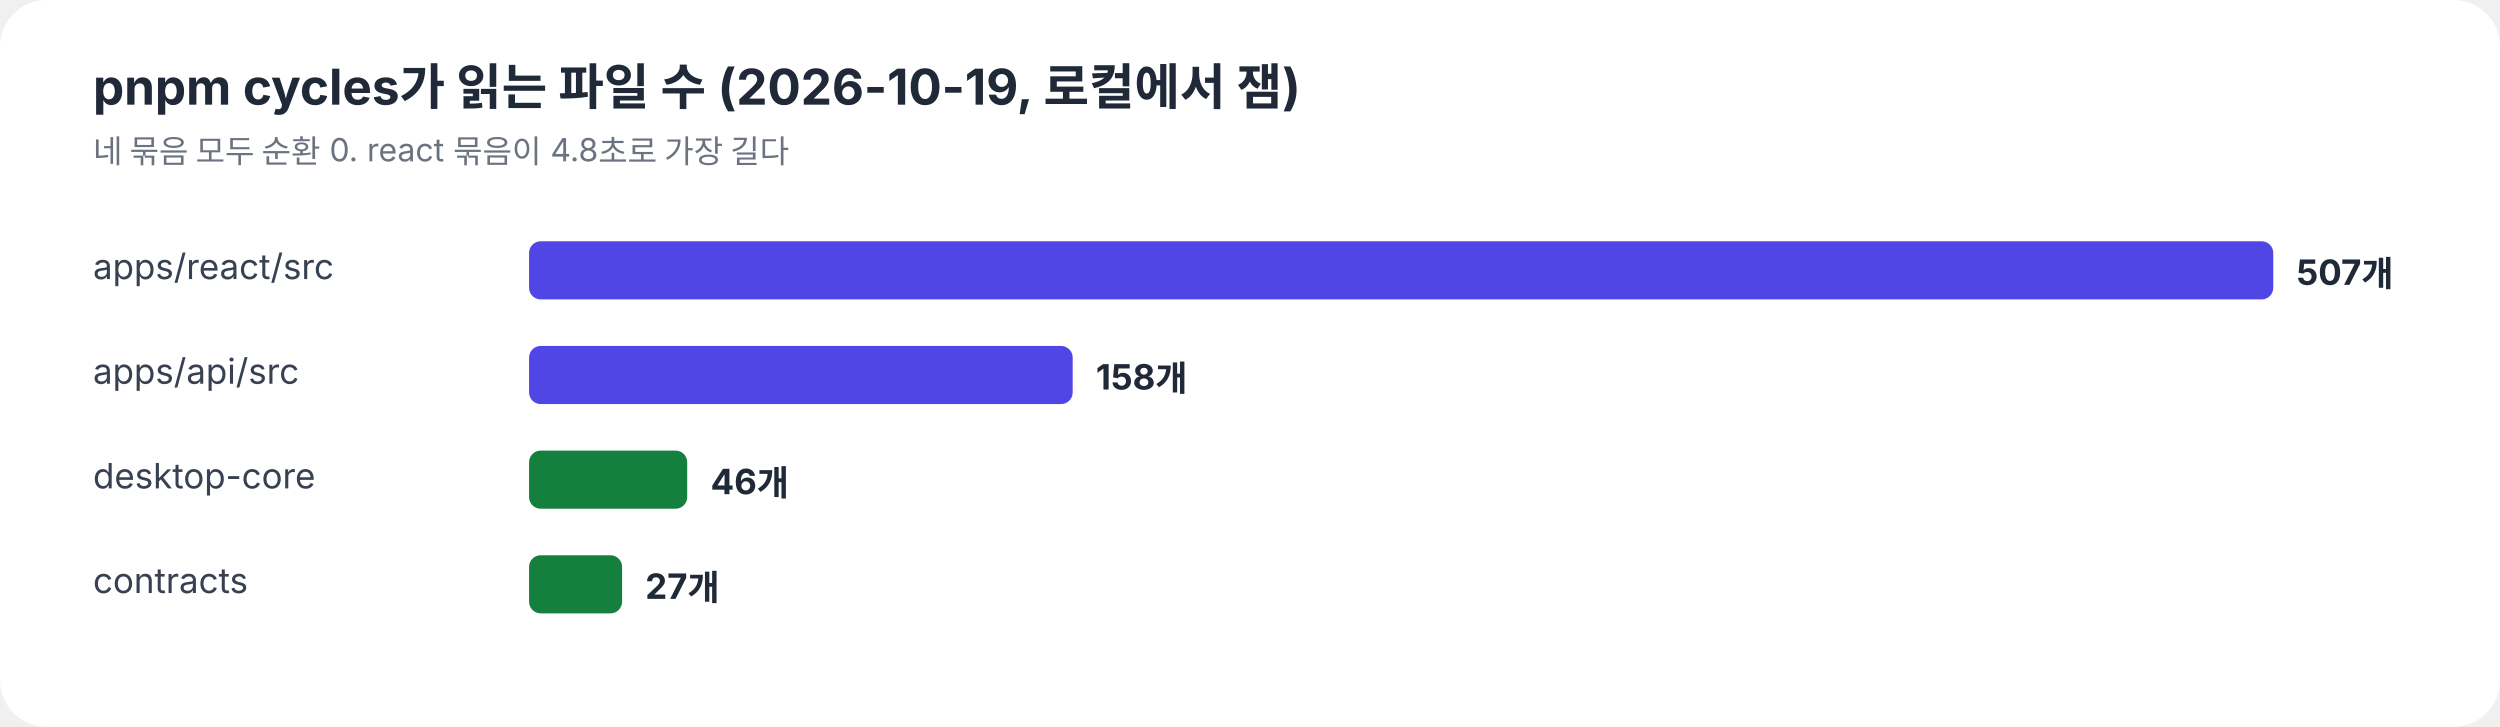
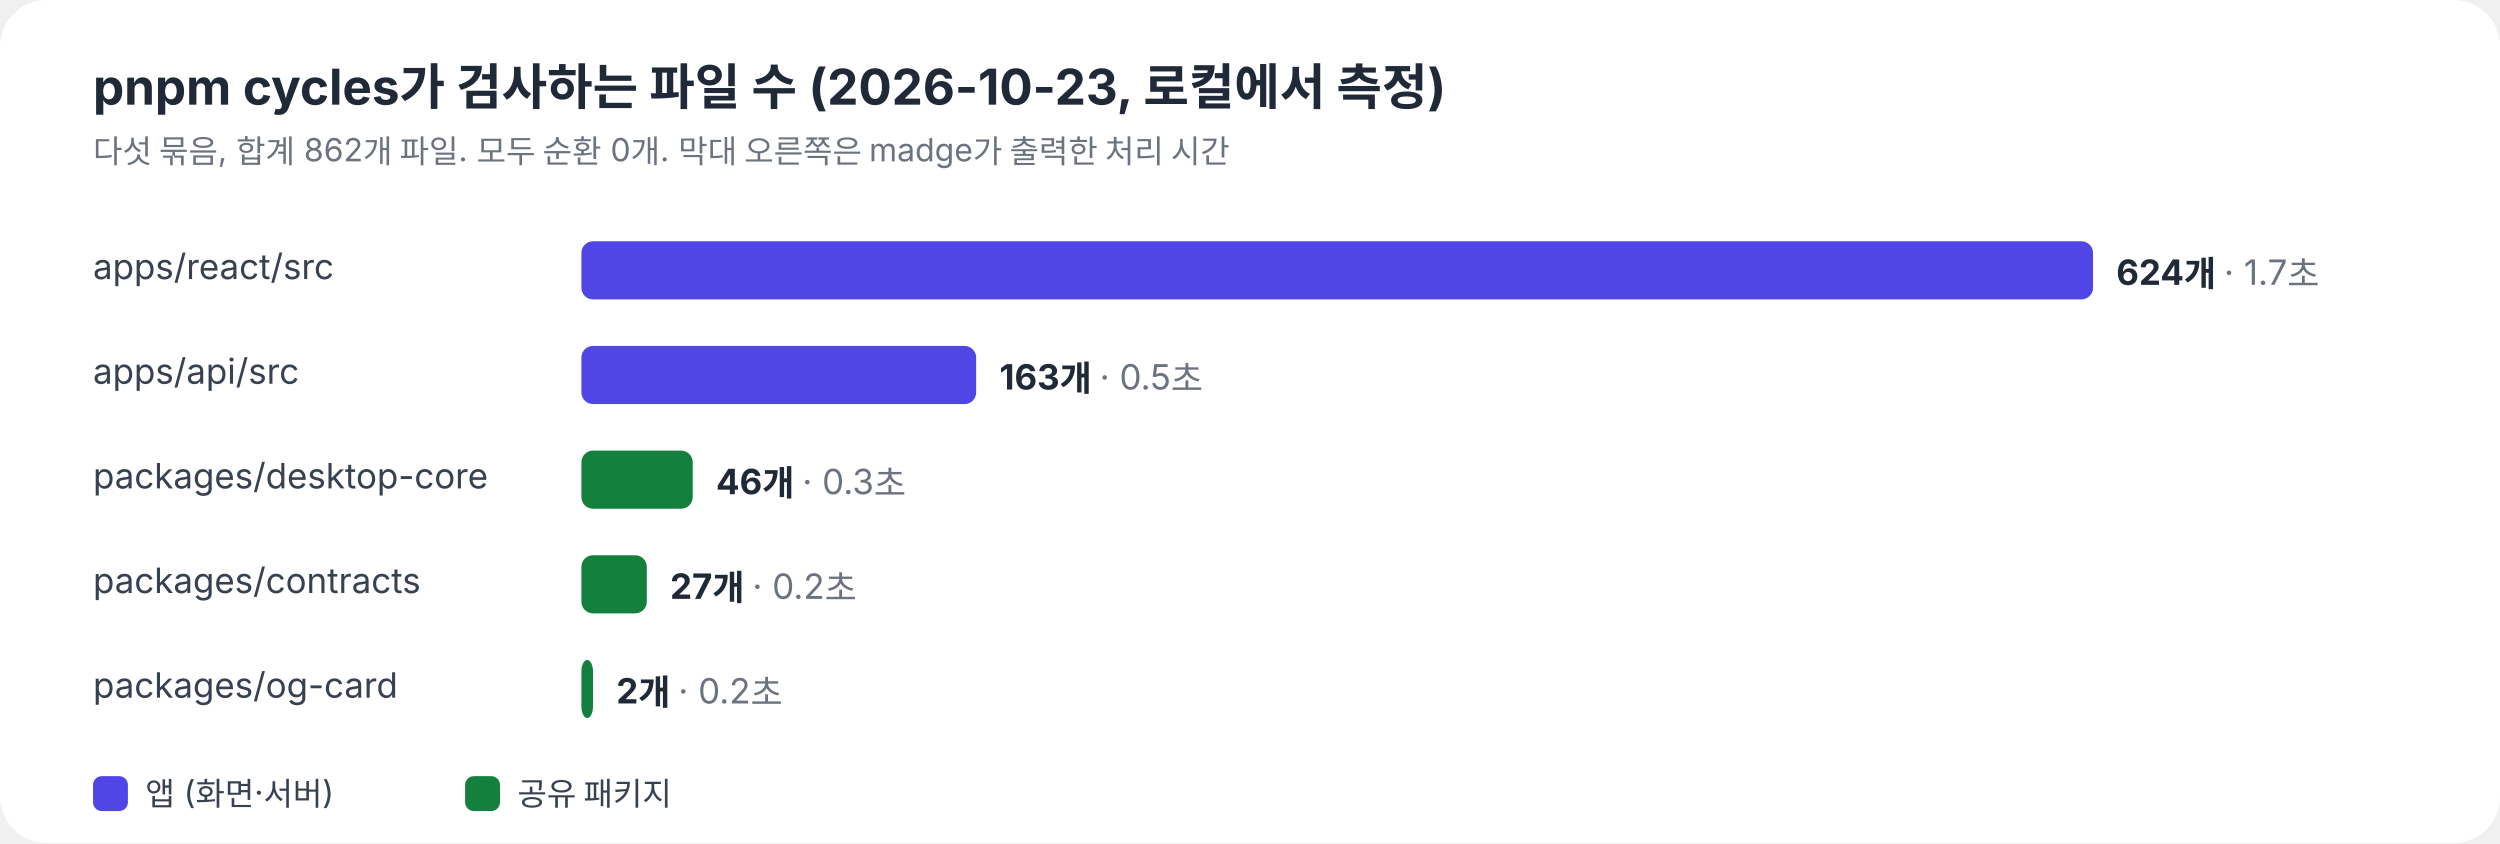
- <svg xmlns="http://www.w3.org/2000/svg" viewBox="0 0 860 250" font-family="-apple-system, BlinkMacSystemFont, 'Apple SD Gothic Neo', sans-serif">
-   <defs>
-     <marker id="a-blue" viewBox="0 0 10 10" refX="9" refY="5" markerWidth="8" markerHeight="8" orient="auto-start-reverse">
-       <path d="M0 0 L10 5 L0 10 z" fill="#4f46e5" />
-     </marker>
-     <marker id="a-gray" viewBox="0 0 10 10" refX="9" refY="5" markerWidth="8" markerHeight="8" orient="auto-start-reverse">
-       <path d="M0 0 L10 5 L0 10 z" fill="#374151" />
-     </marker>
-     <marker id="a-green" viewBox="0 0 10 10" refX="9" refY="5" markerWidth="8" markerHeight="8" orient="auto-start-reverse">
-       <path d="M0 0 L10 5 L0 10 z" fill="#15803d" />
-     </marker>
-     <marker id="a-red" viewBox="0 0 10 10" refX="9" refY="5" markerWidth="8" markerHeight="8" orient="auto-start-reverse">
-       <path d="M0 0 L10 5 L0 10 z" fill="#b91c1c" />
-     </marker>
-     <marker id="a-amber" viewBox="0 0 10 10" refX="9" refY="5" markerWidth="8" markerHeight="8" orient="auto-start-reverse">
-       <path d="M0 0 L10 5 L0 10 z" fill="#b45309" />
-     </marker>
-     <marker id="a-white" viewBox="0 0 10 10" refX="9" refY="5" markerWidth="8" markerHeight="8" orient="auto-start-reverse">
-       <path d="M0 0 L10 5 L0 10 z" fill="#9ca3af" />
-     </marker>
-   </defs>
-   <rect width="860" height="250" rx="16" fill="#ffffff" />
-   <text x="32" y="36" font-size="17" fill="#1f2937" font-weight="700" text-anchor="start">pnpm cycles가 읽는 파일 수 (2026-10-19, 로컬에서 잼)</text>
-   <text x="32" y="56" font-size="11" fill="#6b7280" text-anchor="start">네 묶음 모두 순환 0. react 묶음이 4.8초로 가장 길다</text>
-   <text x="32" y="96" font-size="12" fill="#374151" text-anchor="start">apps/react/src</text>
-   <rect x="182" y="83" width="600.0" height="20" rx="4" fill="#4f46e5" />
-   <text x="790.0" y="98" font-size="12" fill="#1f2937" font-weight="700" text-anchor="start">507개</text>
-   <text x="32" y="132" font-size="12" fill="#374151" text-anchor="start">apps/api/src</text>
-   <rect x="182" y="119" width="187.0" height="20" rx="4" fill="#4f46e5" />
-   <text x="376.982" y="134" font-size="12" fill="#1f2937" font-weight="700" text-anchor="start">158개</text>
-   <text x="32" y="168" font-size="12" fill="#374151" text-anchor="start">desktop-core</text>
-   <rect x="182" y="155" width="54.4" height="20" rx="4" fill="#15803d" />
-   <text x="244.438" y="170" font-size="12" fill="#1f2937" font-weight="700" text-anchor="start">46개</text>
-   <text x="32" y="204" font-size="12" fill="#374151" text-anchor="start">contracts</text>
-   <rect x="182" y="191" width="32.0" height="20" rx="4" fill="#15803d" />
-   <text x="221.953" y="206" font-size="12" fill="#1f2937" font-weight="700" text-anchor="start">27개</text>
+ <svg xmlns="http://www.w3.org/2000/svg" viewBox="0 0 860 290" font-family="-apple-system, BlinkMacSystemFont, 'Apple SD Gothic Neo', sans-serif">
+   <rect width="860" height="290" rx="16" fill="#ffffff" />
+   <text x="32" y="36" font-size="17" fill="#1f2937" font-weight="700">pnpm cycles가 검사하는 파일 수 (2026-10-23, 로컬에서 측정)</text>
+   <text x="32" y="56" font-size="11" fill="#6b7280">다섯 묶음, 합계 862개 파일. 모두 순환 0개. 막대 오른쪽은 madge가 출력한 처리 시간</text>
+   <text x="32" y="96" font-size="12" fill="#374151">apps/react/src</text>
+   <rect x="200" y="83" width="520.0" height="20" rx="4" fill="#4f46e5" />
+   <text x="728.0" y="98" font-size="12" fill="#1f2937" font-weight="700">624개 <tspan font-weight="400" fill="#6b7280">· 1.7초</tspan>
+   </text>
+   <text x="32" y="132" font-size="12" fill="#374151">apps/api/src</text>
+   <rect x="200" y="119" width="135.8" height="20" rx="4" fill="#4f46e5" />
+   <text x="343.8" y="134" font-size="12" fill="#1f2937" font-weight="700">163개 <tspan font-weight="400" fill="#6b7280">· 0.5초</tspan>
+   </text>
+   <text x="32" y="168" font-size="12" fill="#374151">packages/desktop-core</text>
+   <rect x="200" y="155" width="38.3" height="20" rx="4" fill="#15803d" />
+   <text x="246.3" y="170" font-size="12" fill="#1f2937" font-weight="700">46개 <tspan font-weight="400" fill="#6b7280">· 0.3초</tspan>
+   </text>
+   <text x="32" y="204" font-size="12" fill="#374151">packages/contracts</text>
+   <rect x="200" y="191" width="22.5" height="20" rx="4" fill="#15803d" />
+   <text x="230.5" y="206" font-size="12" fill="#1f2937" font-weight="700">27개 <tspan font-weight="400" fill="#6b7280">· 0.2초</tspan>
+   </text>
+   <text x="32" y="240" font-size="12" fill="#374151">packages/og-card</text>
+   <rect x="200" y="227" width="4.0" height="20" rx="4" fill="#15803d" />
+   <text x="212.0" y="242" font-size="12" fill="#1f2937" font-weight="700">2개 <tspan font-weight="400" fill="#6b7280">· 0.2초</tspan>
+   </text>
+   <rect x="32" y="267" width="12" height="12" rx="3" fill="#4f46e5" />
+   <text x="50" y="277" font-size="11" fill="#374151">앱 (화면·서버)</text>
+   <rect x="160" y="267" width="12" height="12" rx="3" fill="#15803d" />
+   <text x="178" y="277" font-size="11" fill="#374151">공유 패키지</text>
</svg>
